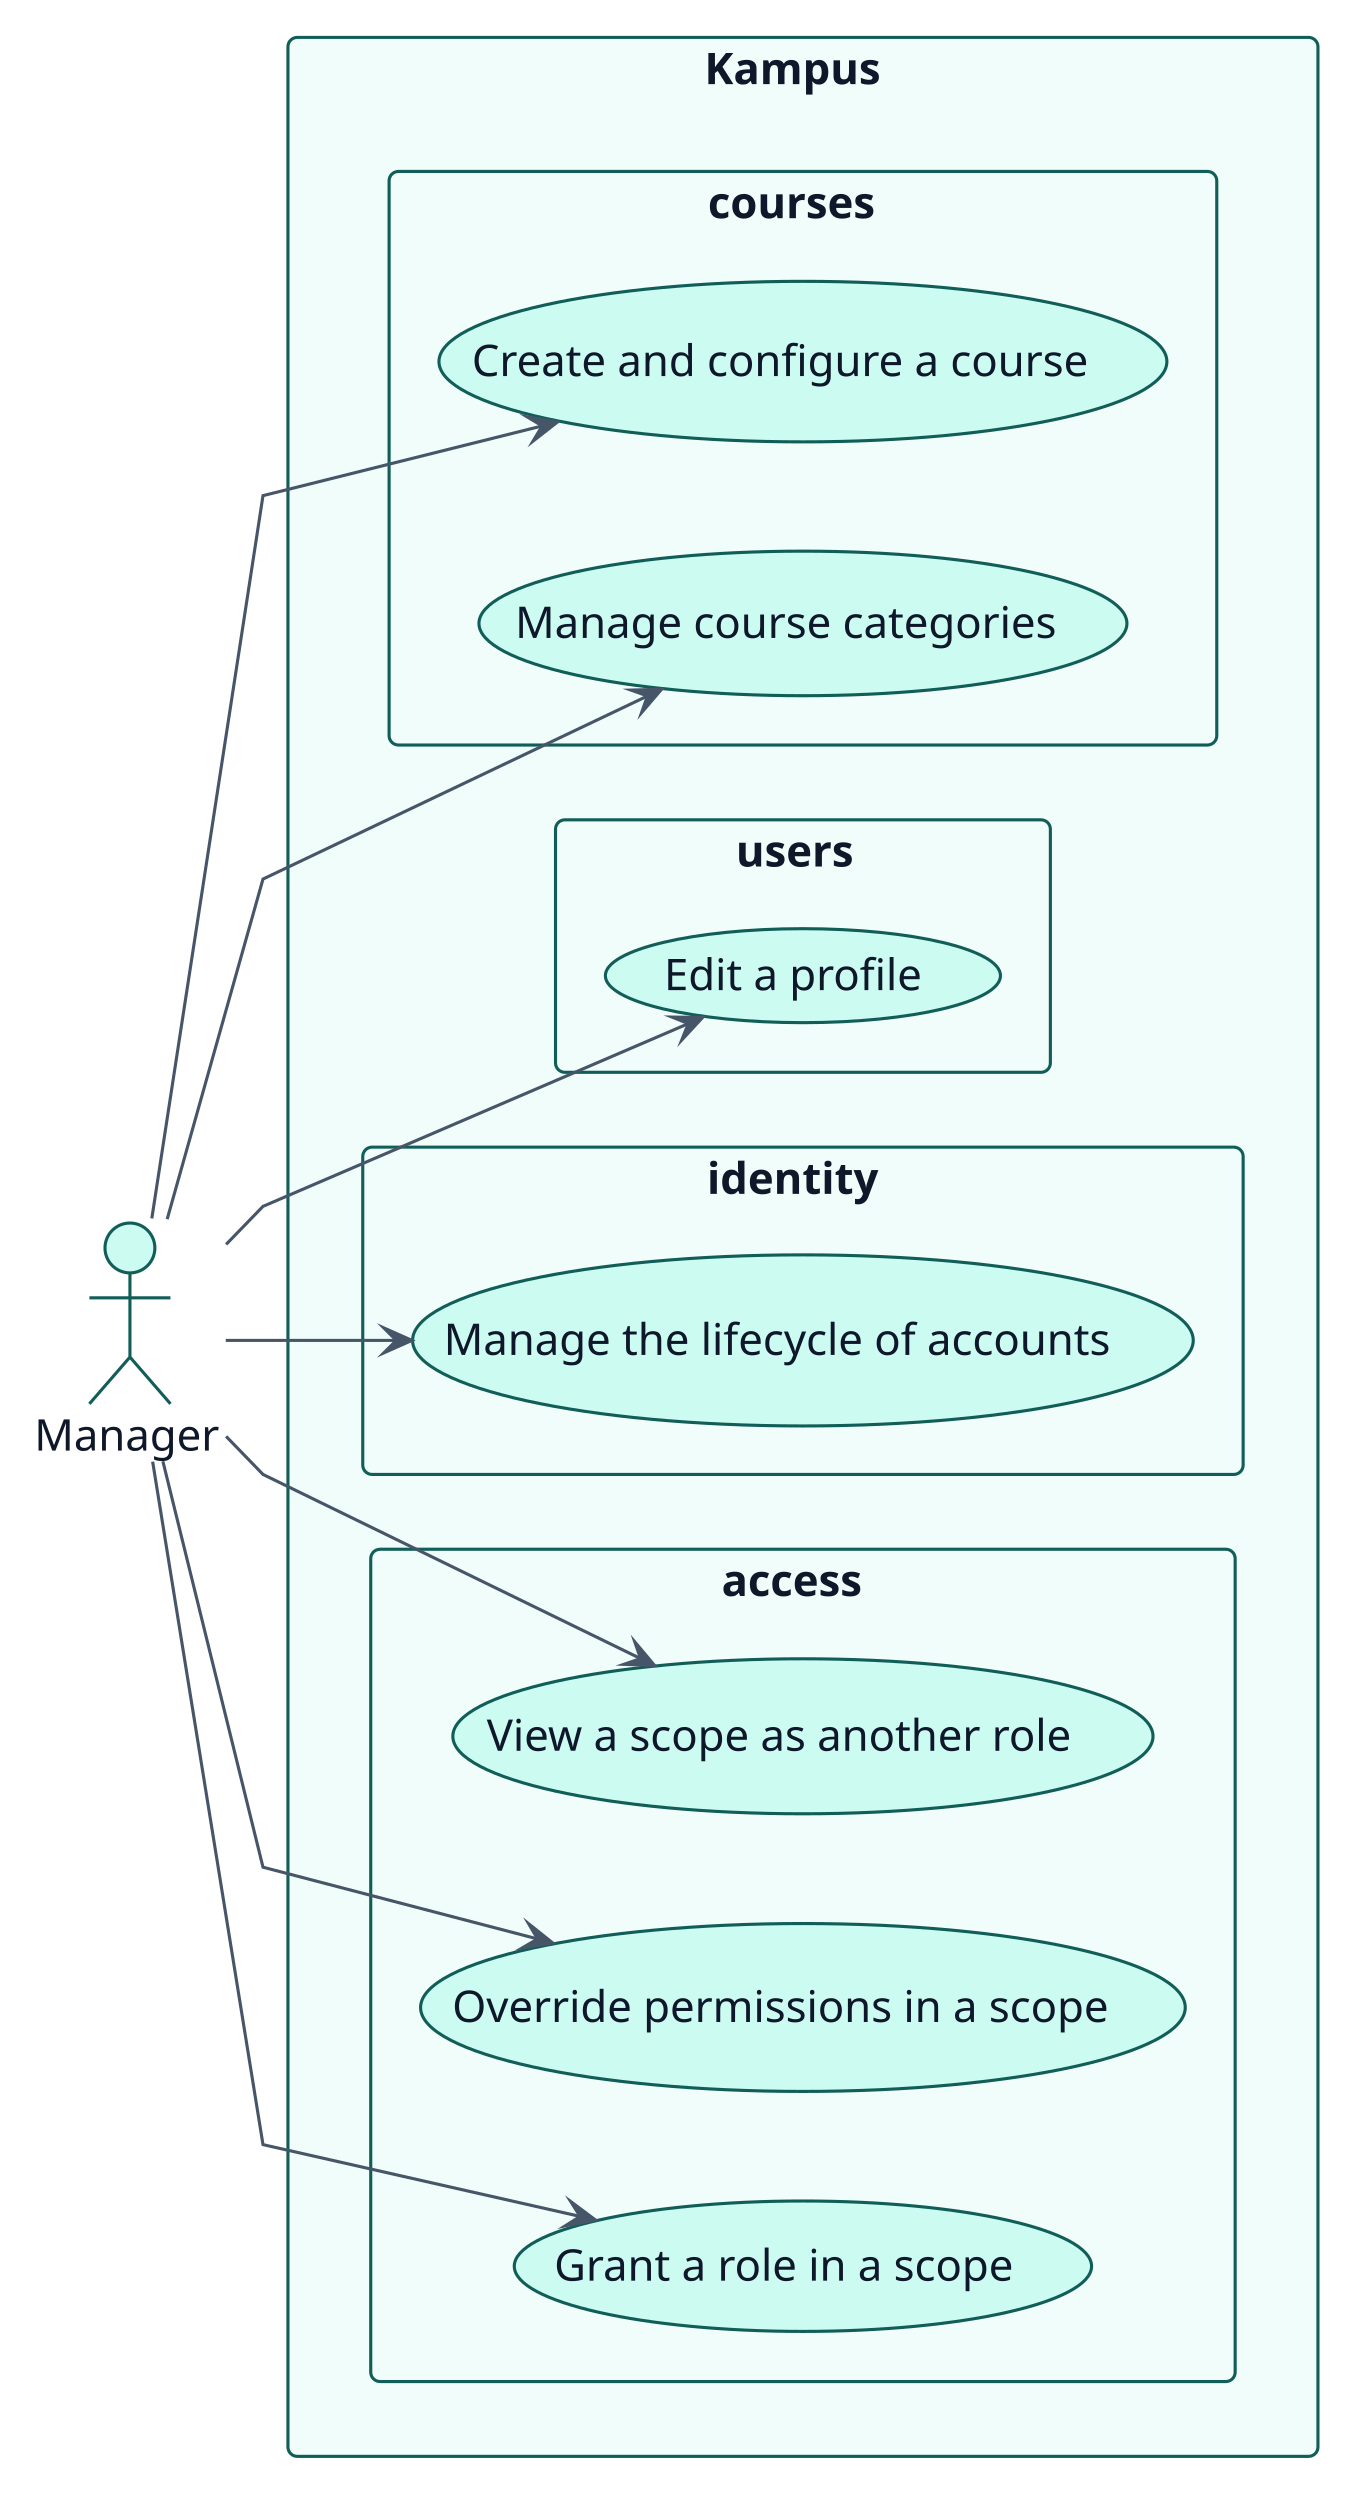
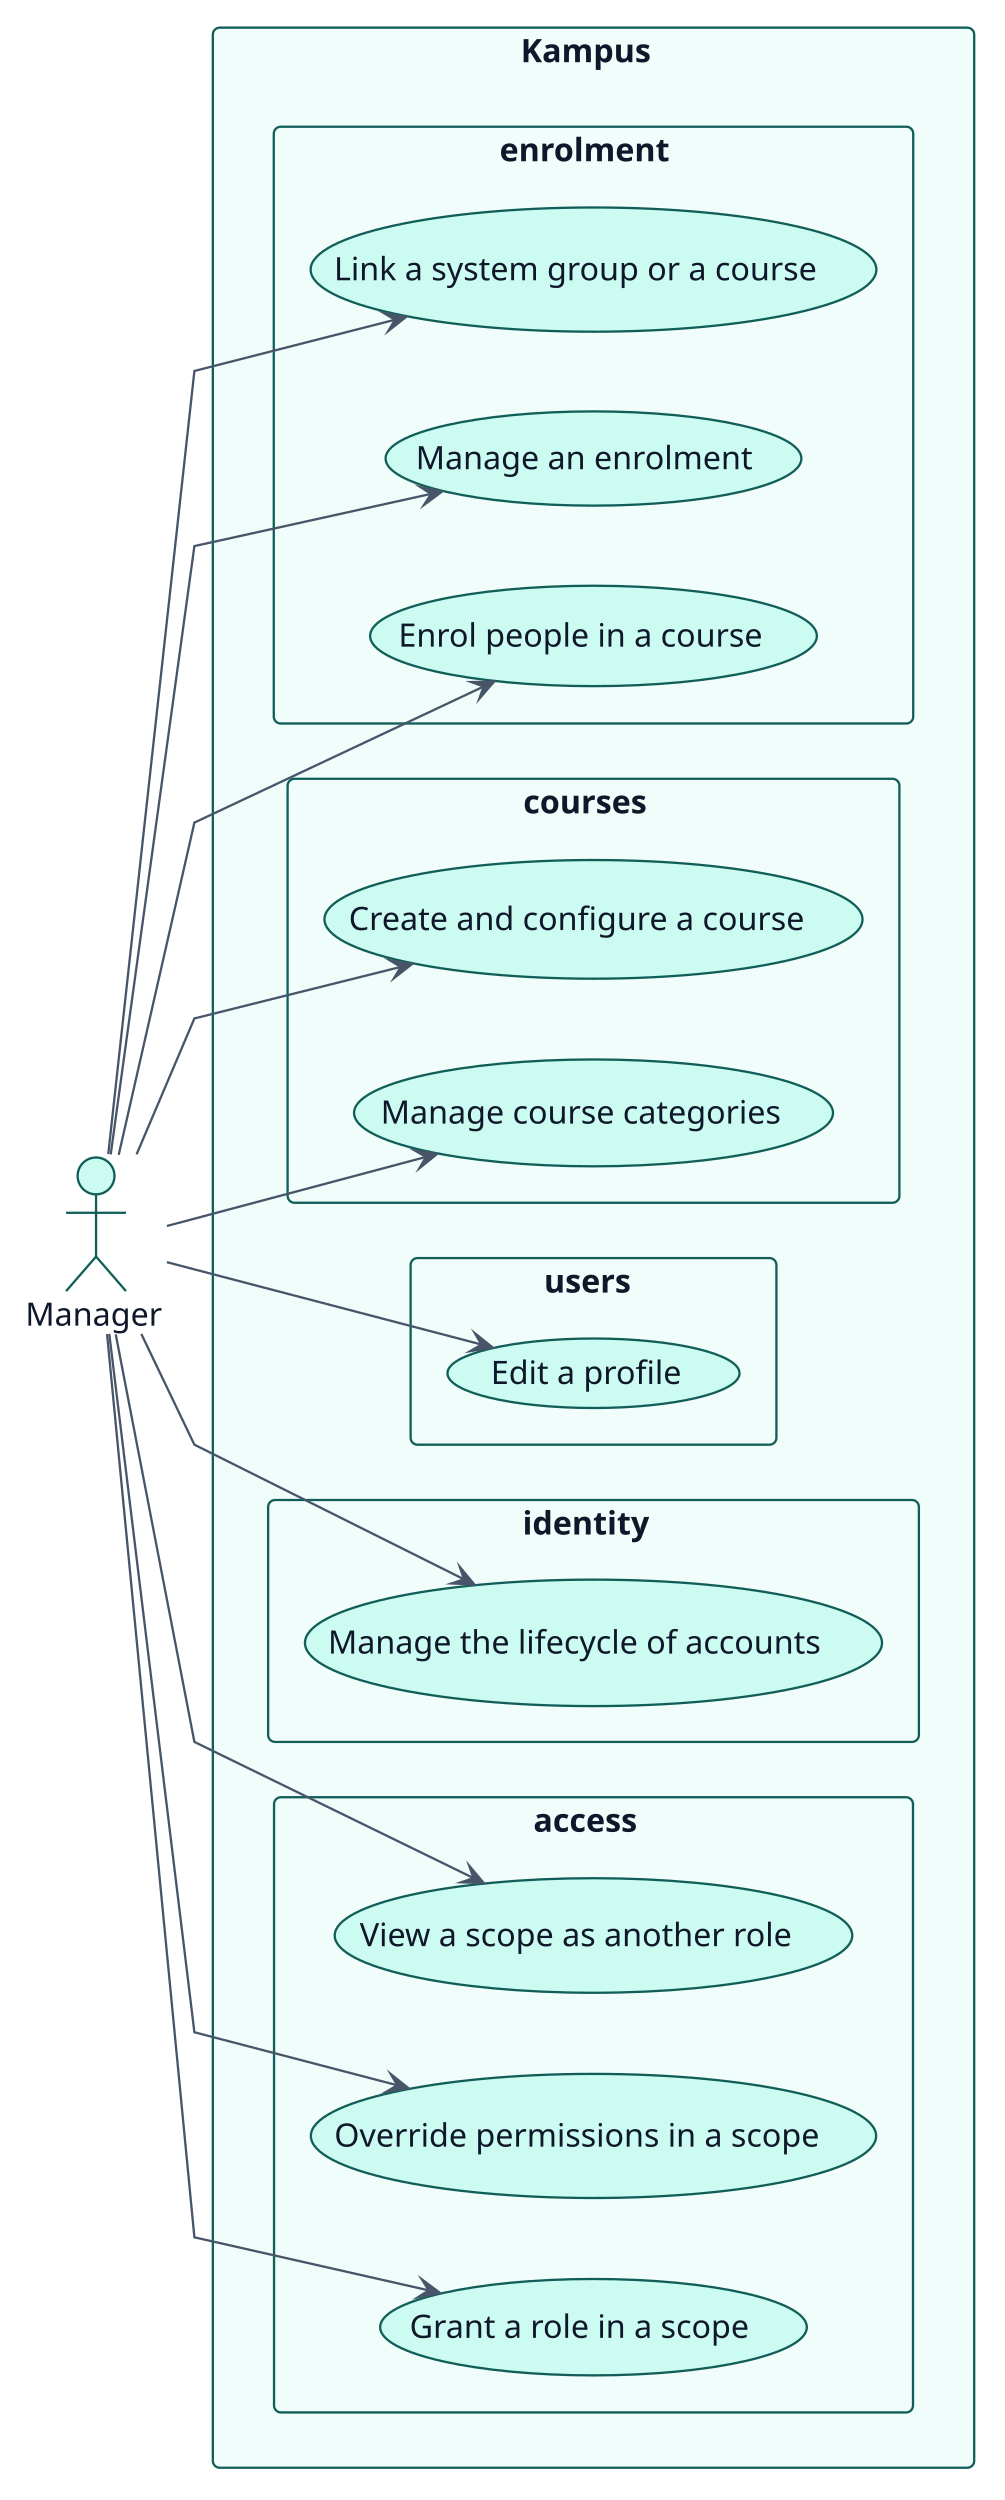
- <svg xmlns="http://www.w3.org/2000/svg" version="1.1" data-diagram-type="DESCRIPTION" style="width:436px;height:802px;background:#FFFFFF;" width="436px" height="802px" viewBox="0 0 436 802" zoomAndPan="magnify" preserveAspectRatio="none" contentStyleType="text/css">
+ <svg xmlns="http://www.w3.org/2000/svg" version="1.1" data-diagram-type="DESCRIPTION" style="width:436px;height:1085px;background:#FFFFFF;" width="436px" height="1085px" viewBox="0 0 436 1085" zoomAndPan="magnify" preserveAspectRatio="none" contentStyleType="text/css">
  <defs />
  <g font-family="sans-serif" lengthAdjust="spacing">
    <g class="cluster" data-qualified-name="Kampus" id="ent0002" data-source-line="111">
-       <rect x="92.37" y="12" width="330.43" height="776" fill="#F0FDFA" style="stroke:#115E59;stroke-width:1;" rx="3" ry="3" />
+       <rect x="92.37" y="12" width="330.43" height="1059" fill="#F0FDFA" style="stroke:#115E59;stroke-width:1;" rx="3" ry="3" />
      <text x="225.982" y="26.995" fill="#0F172A" font-size="14" textLength="63.205" font-weight="700" font-family="Verdana">Kampus</text>
    </g>
    <g class="cluster" data-qualified-name="Kampus.access" id="ent0003" data-source-line="112">
-       <rect x="118.93" y="497" width="277.31" height="267" fill="#F0FDFA" style="stroke:#115E59;stroke-width:1;" rx="3" ry="3" />
-       <text x="231.482" y="511.995" fill="#0F172A" font-size="14" textLength="52.206" font-weight="700" font-family="Verdana">access</text>
+       <rect x="118.93" y="780" width="277.31" height="267" fill="#F0FDFA" style="stroke:#115E59;stroke-width:1;" rx="3" ry="3" />
+       <text x="231.482" y="794.995" fill="#0F172A" font-size="14" textLength="52.206" font-weight="700" font-family="Verdana">access</text>
    </g>
    <g class="cluster" data-qualified-name="Kampus.identity" id="ent0007" data-source-line="117">
-       <rect x="116.37" y="368" width="282.43" height="105" fill="#F0FDFA" style="stroke:#115E59;stroke-width:1;" rx="3" ry="3" />
-       <text x="226.789" y="382.995" fill="#0F172A" font-size="14" textLength="61.592" font-weight="700" font-family="Verdana">identity</text>
+       <rect x="116.37" y="651" width="282.43" height="105" fill="#F0FDFA" style="stroke:#115E59;stroke-width:1;" rx="3" ry="3" />
+       <text x="226.789" y="665.995" fill="#0F172A" font-size="14" textLength="61.592" font-weight="700" font-family="Verdana">identity</text>
    </g>
    <g class="cluster" data-qualified-name="Kampus.users" id="ent0009" data-source-line="120">
-       <rect x="178.21" y="263" width="158.75" height="81" fill="#F0FDFA" style="stroke:#115E59;stroke-width:1;" rx="3" ry="3" />
-       <text x="236.069" y="277.995" fill="#0F172A" font-size="14" textLength="43.032" font-weight="700" font-family="Verdana">users</text>
+       <rect x="178.21" y="546" width="158.75" height="81" fill="#F0FDFA" style="stroke:#115E59;stroke-width:1;" rx="3" ry="3" />
+       <text x="236.069" y="560.995" fill="#0F172A" font-size="14" textLength="43.032" font-weight="700" font-family="Verdana">users</text>
    </g>
    <g class="cluster" data-qualified-name="Kampus.courses" id="ent0011" data-source-line="123">
-       <rect x="124.82" y="55" width="265.52" height="184" fill="#F0FDFA" style="stroke:#115E59;stroke-width:1;" rx="3" ry="3" />
-       <text x="227.105" y="69.995" fill="#0F172A" font-size="14" textLength="60.949" font-weight="700" font-family="Verdana">courses</text>
+       <rect x="124.82" y="338" width="265.52" height="184" fill="#F0FDFA" style="stroke:#115E59;stroke-width:1;" rx="3" ry="3" />
+       <text x="227.105" y="352.995" fill="#0F172A" font-size="14" textLength="60.949" font-weight="700" font-family="Verdana">courses</text>
+     </g>
+     <g class="cluster" data-qualified-name="Kampus.enrolment" id="ent0014" data-source-line="127">
+       <rect x="118.82" y="55" width="277.52" height="259" fill="#F0FDFA" style="stroke:#115E59;stroke-width:1;" rx="3" ry="3" />
+       <text x="216.817" y="69.995" fill="#0F172A" font-size="14" textLength="81.525" font-weight="700" font-family="Verdana">enrolment</text>
    </g>
    <g class="entity" data-qualified-name="Kampus.access.UC_grantRole" id="ent0004" data-source-line="113">
-       <ellipse cx="257.578" cy="727" rx="92.598" ry="20.92" fill="#CCFBF1" style="stroke:#115E59;stroke-width:1;" />
-       <text x="177.779" y="731.648" fill="#0F172A" font-size="14" textLength="159.599" font-family="Verdana">Grant a role in a scope</text>
+       <ellipse cx="257.578" cy="1010" rx="92.598" ry="20.92" fill="#CCFBF1" style="stroke:#115E59;stroke-width:1;" />
+       <text x="177.779" y="1014.648" fill="#0F172A" font-size="14" textLength="159.599" font-family="Verdana">Grant a role in a scope</text>
    </g>
    <g class="entity" data-qualified-name="Kampus.access.UC_overridePermission" id="ent0005" data-source-line="114">
-       <ellipse cx="257.576" cy="644.001" rx="122.656" ry="26.931" fill="#CCFBF1" style="stroke:#115E59;stroke-width:1;" />
-       <text x="145.07" y="648.65" fill="#0F172A" font-size="14" textLength="225.012" font-family="Verdana">Override permissions in a scope</text>
+       <ellipse cx="257.576" cy="927.001" rx="122.656" ry="26.931" fill="#CCFBF1" style="stroke:#115E59;stroke-width:1;" />
+       <text x="145.07" y="931.65" fill="#0F172A" font-size="14" textLength="225.012" font-family="Verdana">Override permissions in a scope</text>
    </g>
    <g class="entity" data-qualified-name="Kampus.access.UC_viewAsRole" id="ent0006" data-source-line="115">
-       <ellipse cx="257.578" cy="557.002" rx="112.308" ry="24.862" fill="#CCFBF1" style="stroke:#115E59;stroke-width:1;" />
-       <text x="156.147" y="561.65" fill="#0F172A" font-size="14" textLength="202.863" font-family="Verdana">View a scope as another role</text>
+       <ellipse cx="257.578" cy="840.002" rx="112.308" ry="24.862" fill="#CCFBF1" style="stroke:#115E59;stroke-width:1;" />
+       <text x="156.147" y="844.65" fill="#0F172A" font-size="14" textLength="202.863" font-family="Verdana">View a scope as another role</text>
    </g>
    <g class="entity" data-qualified-name="Kampus.identity.UC_manageAccountLifecycle" id="ent0008" data-source-line="118">
-       <ellipse cx="257.577" cy="430.003" rx="125.217" ry="27.443" fill="#CCFBF1" style="stroke:#115E59;stroke-width:1;" />
-       <text x="142.351" y="434.652" fill="#0F172A" font-size="14" textLength="230.453" font-family="Verdana">Manage the lifecycle of accounts</text>
+       <ellipse cx="257.577" cy="713.003" rx="125.217" ry="27.443" fill="#CCFBF1" style="stroke:#115E59;stroke-width:1;" />
+       <text x="142.351" y="717.652" fill="#0F172A" font-size="14" textLength="230.453" font-family="Verdana">Manage the lifecycle of accounts</text>
    </g>
    <g class="entity" data-qualified-name="Kampus.users.UC_editProfile" id="ent0010" data-source-line="121">
-       <ellipse cx="257.578" cy="312.996" rx="63.378" ry="15.076" fill="#CCFBF1" style="stroke:#115E59;stroke-width:1;" />
-       <text x="213.018" y="317.644" fill="#0F172A" font-size="14" textLength="89.12" font-family="Verdana">Edit a profile</text>
+       <ellipse cx="257.578" cy="595.996" rx="63.378" ry="15.076" fill="#CCFBF1" style="stroke:#115E59;stroke-width:1;" />
+       <text x="213.018" y="600.644" fill="#0F172A" font-size="14" textLength="89.12" font-family="Verdana">Edit a profile</text>
    </g>
    <g class="entity" data-qualified-name="Kampus.courses.UC_manageCategories" id="ent0012" data-source-line="124">
-       <ellipse cx="257.585" cy="199.997" rx="103.935" ry="23.187" fill="#CCFBF1" style="stroke:#115E59;stroke-width:1;" />
-       <text x="165.238" y="204.645" fill="#0F172A" font-size="14" textLength="184.693" font-family="Verdana">Manage course categories</text>
+       <ellipse cx="257.585" cy="482.997" rx="103.935" ry="23.187" fill="#CCFBF1" style="stroke:#115E59;stroke-width:1;" />
+       <text x="165.238" y="487.645" fill="#0F172A" font-size="14" textLength="184.693" font-family="Verdana">Manage course categories</text>
    </g>
    <g class="entity" data-qualified-name="Kampus.courses.UC_createCourse" id="ent0013" data-source-line="125">
-       <ellipse cx="257.579" cy="116.002" rx="116.759" ry="25.752" fill="#CCFBF1" style="stroke:#115E59;stroke-width:1;" />
-       <text x="151.366" y="120.65" fill="#0F172A" font-size="14" textLength="212.427" font-family="Verdana">Create and configure a course</text>
+       <ellipse cx="257.579" cy="399.002" rx="116.759" ry="25.752" fill="#CCFBF1" style="stroke:#115E59;stroke-width:1;" />
+       <text x="151.366" y="403.65" fill="#0F172A" font-size="14" textLength="212.427" font-family="Verdana">Create and configure a course</text>
+     </g>
+     <g class="entity" data-qualified-name="Kampus.enrolment.UC_enrolPeople" id="ent0015" data-source-line="128">
+       <ellipse cx="257.576" cy="276.001" rx="96.956" ry="21.791" fill="#CCFBF1" style="stroke:#115E59;stroke-width:1;" />
+       <text x="172.913" y="280.65" fill="#0F172A" font-size="14" textLength="169.326" font-family="Verdana">Enrol people in a course</text>
+     </g>
+     <g class="entity" data-qualified-name="Kampus.enrolment.UC_manageEnrolment" id="ent0016" data-source-line="129">
+       <ellipse cx="257.575" cy="198.997" rx="90.235" ry="20.447" fill="#CCFBF1" style="stroke:#115E59;stroke-width:1;" />
+       <text x="180.439" y="203.645" fill="#0F172A" font-size="14" textLength="154.273" font-family="Verdana">Manage an enrolment</text>
+     </g>
+     <g class="entity" data-qualified-name="Kampus.enrolment.UC_linkEnrolmentSource" id="ent0017" data-source-line="130">
+       <ellipse cx="257.579" cy="117.002" rx="122.759" ry="26.952" fill="#CCFBF1" style="stroke:#115E59;stroke-width:1;" />
+       <text x="144.963" y="121.65" fill="#0F172A" font-size="14" textLength="225.23" font-family="Verdana">Link a system group or a course</text>
    </g>
    <g class="entity" data-qualified-name="A_Manager" id="ent0001" data-source-line="109">
-       <ellipse cx="41.683" cy="400.35" rx="8" ry="8" fill="#CCFBF1" style="stroke:#115E59;stroke-width:1;" />
-       <path d="M41.683,408.35 L41.683,435.35 M28.683,416.35 L54.683,416.35 M41.683,435.35 L28.683,450.35 M41.683,435.35 L54.683,450.35" style="stroke:#115E59;stroke-width:1;" fill="none" />
-       <text x="11" y="465.345" fill="#0F172A" font-size="14" textLength="61.366" font-family="Verdana">Manager</text>
+       <ellipse cx="41.683" cy="510.35" rx="8" ry="8" fill="#CCFBF1" style="stroke:#115E59;stroke-width:1;" />
+       <path d="M41.683,518.35 L41.683,545.35 M28.683,526.35 L54.683,526.35 M41.683,545.35 L28.683,560.35 M41.683,545.35 L54.683,560.35" style="stroke:#115E59;stroke-width:1;" fill="none" />
+       <text x="11" y="575.345" fill="#0F172A" font-size="14" textLength="61.366" font-family="Verdana">Manager</text>
    </g>
-     <g class="link" data-entity-1="ent0001" data-entity-2="ent0004" id="lnk14" data-source-line="129" data-link-type="dependency">
-       <path d="M48.97,468.9 C60.61,540.98 84.37,688 84.37,688 C84.37,688 137.443,700.016 186.103,711.036" style="stroke:#475569;stroke-width:1;" fill="none" id="A_Manager-to-UC_grantRole" />
-       <polygon points="190.98,712.14,183.086,706.251,186.103,711.036,181.319,714.053,190.98,712.14" fill="#475569" style="stroke:#475569;stroke-width:1;stroke-linejoin:miter;stroke-miterlimit:10;" />
+     <g class="link" data-entity-1="ent0001" data-entity-2="ent0004" id="lnk18" data-source-line="134" data-link-type="dependency">
+       <path d="M46.46,579.01 C56.72,685.1 84.37,971 84.37,971 C84.37,971 137.443,983.016 186.103,994.036" style="stroke:#475569;stroke-width:1;" fill="none" id="A_Manager-to-UC_grantRole" />
+       <polygon points="190.98,995.14,183.086,989.251,186.103,994.036,181.319,997.053,190.98,995.14" fill="#475569" style="stroke:#475569;stroke-width:1;stroke-linejoin:miter;stroke-miterlimit:10;" />
    </g>
-     <g class="link" data-entity-1="ent0001" data-entity-2="ent0005" id="lnk15" data-source-line="130" data-link-type="dependency">
-       <path d="M52.25,468.77 C64.55,518.67 84.37,599 84.37,599 C84.37,599 127.242,610.206 172.442,622.016" style="stroke:#475569;stroke-width:1;" fill="none" id="A_Manager-to-UC_overridePermission" />
-       <polygon points="177.28,623.28,169.584,617.135,172.442,622.016,167.561,624.875,177.28,623.28" fill="#475569" style="stroke:#475569;stroke-width:1;stroke-linejoin:miter;stroke-miterlimit:10;" />
+     <g class="link" data-entity-1="ent0001" data-entity-2="ent0005" id="lnk19" data-source-line="135" data-link-type="dependency">
+       <path d="M47.42,578.9 C58.35,668.54 84.37,882 84.37,882 C84.37,882 127.242,893.206 172.442,905.016" style="stroke:#475569;stroke-width:1;" fill="none" id="A_Manager-to-UC_overridePermission" />
+       <polygon points="177.28,906.28,169.584,900.135,172.442,905.016,167.561,907.875,177.28,906.28" fill="#475569" style="stroke:#475569;stroke-width:1;stroke-linejoin:miter;stroke-miterlimit:10;" />
    </g>
-     <g class="link" data-entity-1="ent0001" data-entity-2="ent0006" id="lnk16" data-source-line="131" data-link-type="dependency">
-       <path d="M72.53,460.79 C79.21,467.69 84.37,473 84.37,473 C84.37,473 154.486,507.198 205.486,532.078" style="stroke:#475569;stroke-width:1;" fill="none" id="A_Manager-to-UC_viewAsRole" />
-       <polygon points="209.98,534.27,203.645,526.729,205.486,532.078,200.137,533.919,209.98,534.27" fill="#475569" style="stroke:#475569;stroke-width:1;stroke-linejoin:miter;stroke-miterlimit:10;" />
+     <g class="link" data-entity-1="ent0001" data-entity-2="ent0006" id="lnk20" data-source-line="136" data-link-type="dependency">
+       <path d="M50.23,579.12 C62.24,641.36 84.37,756 84.37,756 C84.37,756 154.486,790.198 205.486,815.078" style="stroke:#475569;stroke-width:1;" fill="none" id="A_Manager-to-UC_viewAsRole" />
+       <polygon points="209.98,817.27,203.645,809.729,205.486,815.078,200.137,816.919,209.98,817.27" fill="#475569" style="stroke:#475569;stroke-width:1;stroke-linejoin:miter;stroke-miterlimit:10;" />
    </g>
-     <g class="link" data-entity-1="ent0001" data-entity-2="ent0008" id="lnk17" data-source-line="132" data-link-type="dependency">
-       <path d="M72.43,430 C88.61,430 104.85,430 127.13,430" style="stroke:#475569;stroke-width:1;" fill="none" id="A_Manager-to-UC_manageAccountLifecycle" />
-       <polygon points="132.13,430,123.13,426,127.13,430,123.13,434,132.13,430" fill="#475569" style="stroke:#475569;stroke-width:1;stroke-linejoin:miter;stroke-miterlimit:10;" />
+     <g class="link" data-entity-1="ent0001" data-entity-2="ent0008" id="lnk21" data-source-line="137" data-link-type="dependency">
+       <path d="M61.33,578.92 C72.43,602.08 84.37,627 84.37,627 C84.37,627 150.567,660.056 201.367,685.426" style="stroke:#475569;stroke-width:1;" fill="none" id="A_Manager-to-UC_manageAccountLifecycle" />
+       <polygon points="205.84,687.66,199.575,680.06,201.367,685.426,196.001,687.217,205.84,687.66" fill="#475569" style="stroke:#475569;stroke-width:1;stroke-linejoin:miter;stroke-miterlimit:10;" />
    </g>
-     <g class="link" data-entity-1="ent0001" data-entity-2="ent0010" id="lnk18" data-source-line="133" data-link-type="dependency">
-       <path d="M72.53,399.21 C79.21,392.31 84.37,387 84.37,387 C84.37,387 171.176,349.704 220.806,328.374" style="stroke:#475569;stroke-width:1;" fill="none" id="A_Manager-to-UC_editProfile" />
-       <polygon points="225.4,326.4,215.552,326.279,220.806,328.374,218.711,333.629,225.4,326.4" fill="#475569" style="stroke:#475569;stroke-width:1;stroke-linejoin:miter;stroke-miterlimit:10;" />
+     <g class="link" data-entity-1="ent0001" data-entity-2="ent0010" id="lnk22" data-source-line="138" data-link-type="dependency">
+       <path d="M72.43,547.79 C109.16,557.4 167.073,572.564 208.973,583.534" style="stroke:#475569;stroke-width:1;" fill="none" id="A_Manager-to-UC_editProfile" />
+       <polygon points="213.81,584.8,206.117,578.651,208.973,583.534,204.09,586.39,213.81,584.8" fill="#475569" style="stroke:#475569;stroke-width:1;stroke-linejoin:miter;stroke-miterlimit:10;" />
    </g>
-     <g class="link" data-entity-1="ent0001" data-entity-2="ent0012" id="lnk19" data-source-line="134" data-link-type="dependency">
-       <path d="M53.63,391.11 C65.98,347.26 84.37,282 84.37,282 C84.37,282 156.696,247.559 207.716,223.269" style="stroke:#475569;stroke-width:1;" fill="none" id="A_Manager-to-UC_manageCategories" />
-       <polygon points="212.23,221.12,202.384,221.377,207.716,223.269,205.823,228.6,212.23,221.12" fill="#475569" style="stroke:#475569;stroke-width:1;stroke-linejoin:miter;stroke-miterlimit:10;" />
+     <g class="link" data-entity-1="ent0001" data-entity-2="ent0012" id="lnk23" data-source-line="139" data-link-type="dependency">
+       <path d="M72.43,532.07 C102.62,524.03 145.549,512.588 184.869,502.108" style="stroke:#475569;stroke-width:1;" fill="none" id="A_Manager-to-UC_manageCategories" />
+       <polygon points="189.7,500.82,179.973,499.273,184.869,502.108,182.034,507.003,189.7,500.82" fill="#475569" style="stroke:#475569;stroke-width:1;stroke-linejoin:miter;stroke-miterlimit:10;" />
    </g>
-     <g class="link" data-entity-1="ent0001" data-entity-2="ent0013" id="lnk20" data-source-line="135" data-link-type="dependency">
-       <path d="M48.7,390.88 C60.24,315.84 84.37,159 84.37,159 C84.37,159 128.299,148.032 173.939,136.632" style="stroke:#475569;stroke-width:1;" fill="none" id="A_Manager-to-UC_createCourse" />
-       <polygon points="178.79,135.42,169.089,133.72,173.939,136.632,171.028,141.482,178.79,135.42" fill="#475569" style="stroke:#475569;stroke-width:1;stroke-linejoin:miter;stroke-miterlimit:10;" />
+     <g class="link" data-entity-1="ent0001" data-entity-2="ent0013" id="lnk24" data-source-line="140" data-link-type="dependency">
+       <path d="M59.28,500.99 C70.9,473.66 84.37,442 84.37,442 C84.37,442 128.299,431.032 173.939,419.632" style="stroke:#475569;stroke-width:1;" fill="none" id="A_Manager-to-UC_createCourse" />
+       <polygon points="178.79,418.42,169.089,416.72,173.939,419.632,171.028,424.482,178.79,418.42" fill="#475569" style="stroke:#475569;stroke-width:1;stroke-linejoin:miter;stroke-miterlimit:10;" />
+     </g>
+     <g class="link" data-entity-1="ent0001" data-entity-2="ent0015" id="lnk25" data-source-line="141" data-link-type="dependency">
+       <path d="M51.52,501.19 C63.76,447.47 84.37,357 84.37,357 C84.37,357 158.946,321.918 209.926,297.938" style="stroke:#475569;stroke-width:1;" fill="none" id="A_Manager-to-UC_enrolPeople" />
+       <polygon points="214.45,295.81,204.603,296.021,209.926,297.938,208.009,303.26,214.45,295.81" fill="#475569" style="stroke:#475569;stroke-width:1;stroke-linejoin:miter;stroke-miterlimit:10;" />
+     </g>
+     <g class="link" data-entity-1="ent0001" data-entity-2="ent0016" id="lnk26" data-source-line="142" data-link-type="dependency">
+       <path d="M48.05,501.01 C59.31,419.17 84.37,237 84.37,237 C84.37,237 138.217,225.117 187.087,214.337" style="stroke:#475569;stroke-width:1;" fill="none" id="A_Manager-to-UC_manageEnrolment" />
+       <polygon points="191.97,213.26,182.32,211.293,187.087,214.337,184.043,219.105,191.97,213.26" fill="#475569" style="stroke:#475569;stroke-width:1;stroke-linejoin:miter;stroke-miterlimit:10;" />
+     </g>
+     <g class="link" data-entity-1="ent0001" data-entity-2="ent0017" id="lnk27" data-source-line="143" data-link-type="dependency">
+       <path d="M46.99,500.87 C57.64,404.03 84.37,161 84.37,161 C84.37,161 126.536,150.228 171.426,138.758" style="stroke:#475569;stroke-width:1;" fill="none" id="A_Manager-to-UC_linkEnrolmentSource" />
+       <polygon points="176.27,137.52,166.56,135.873,171.426,138.758,168.54,143.624,176.27,137.52" fill="#475569" style="stroke:#475569;stroke-width:1;stroke-linejoin:miter;stroke-miterlimit:10;" />
    </g>
  </g>
</svg>
